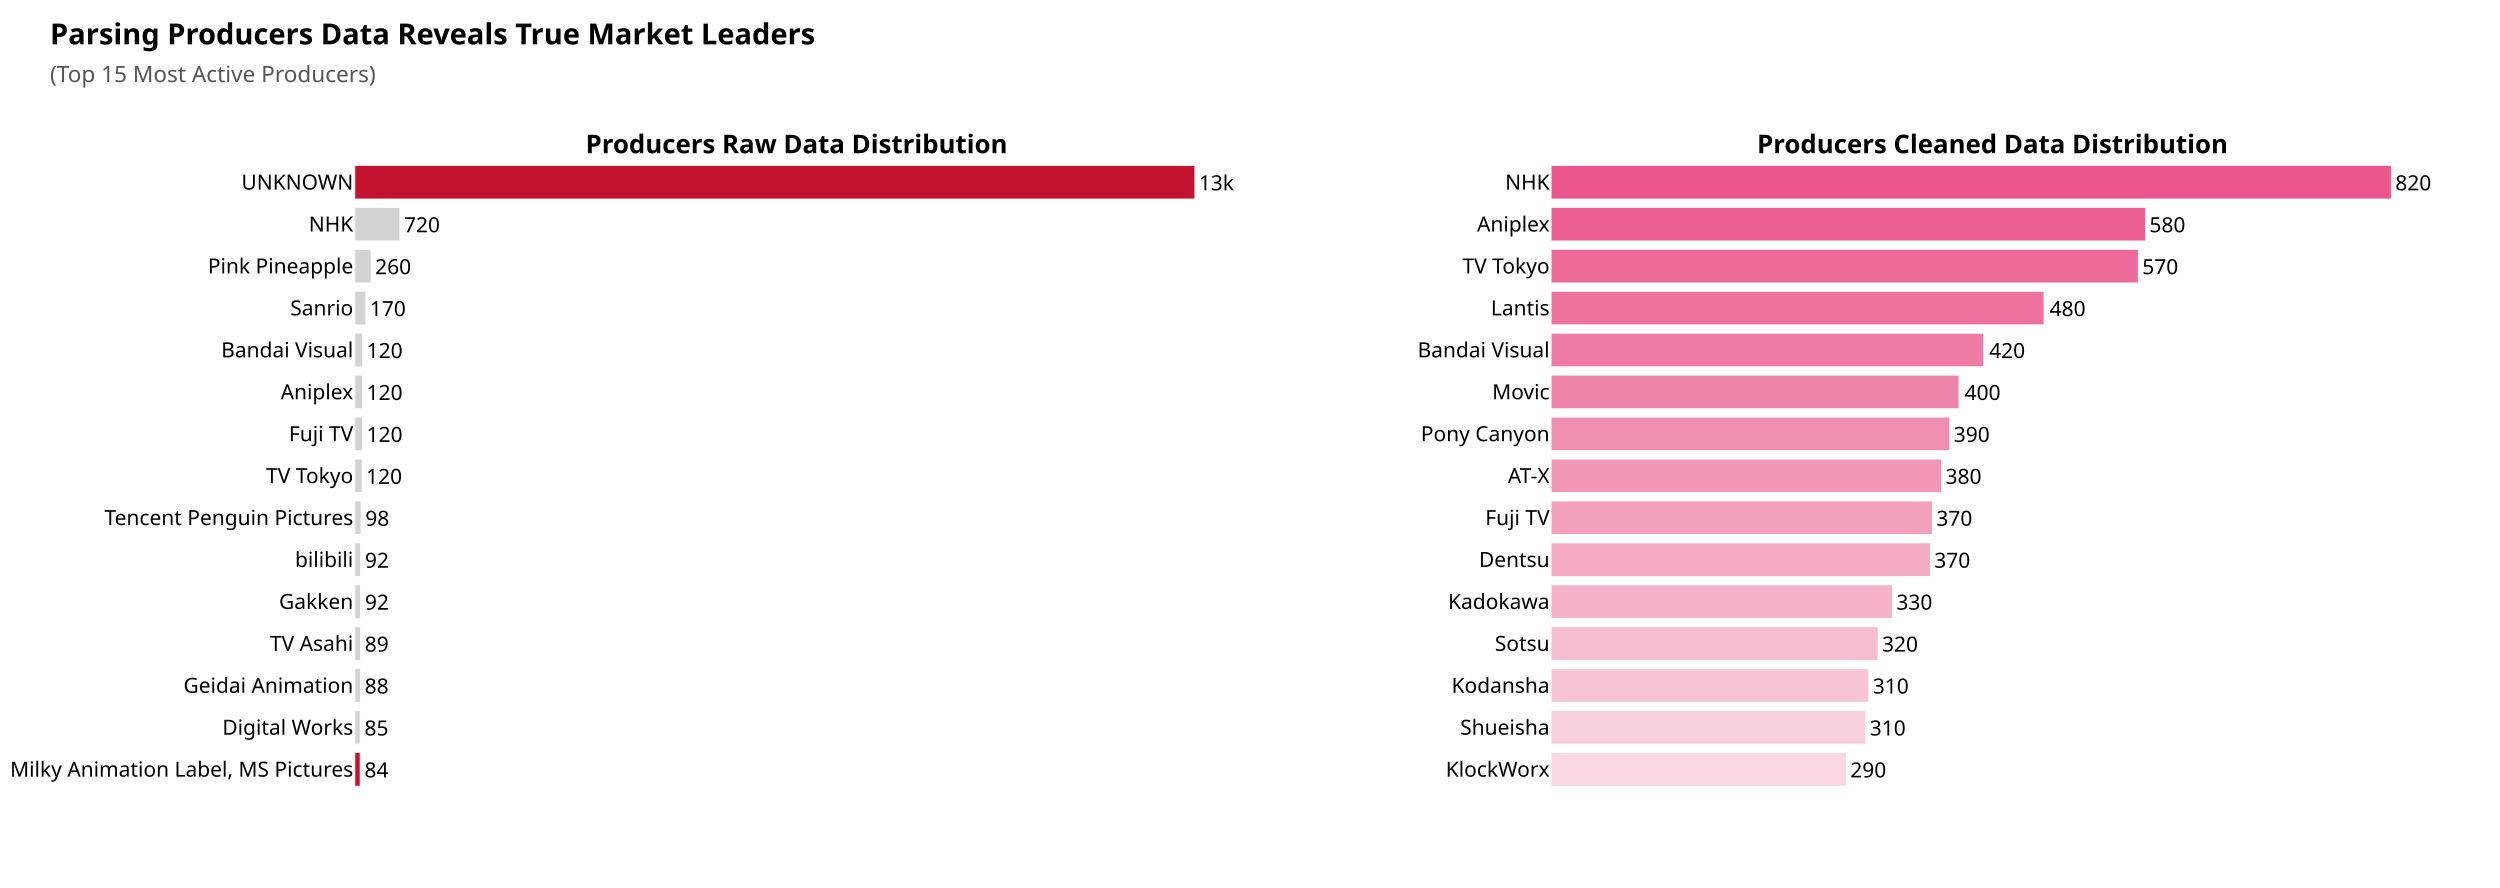
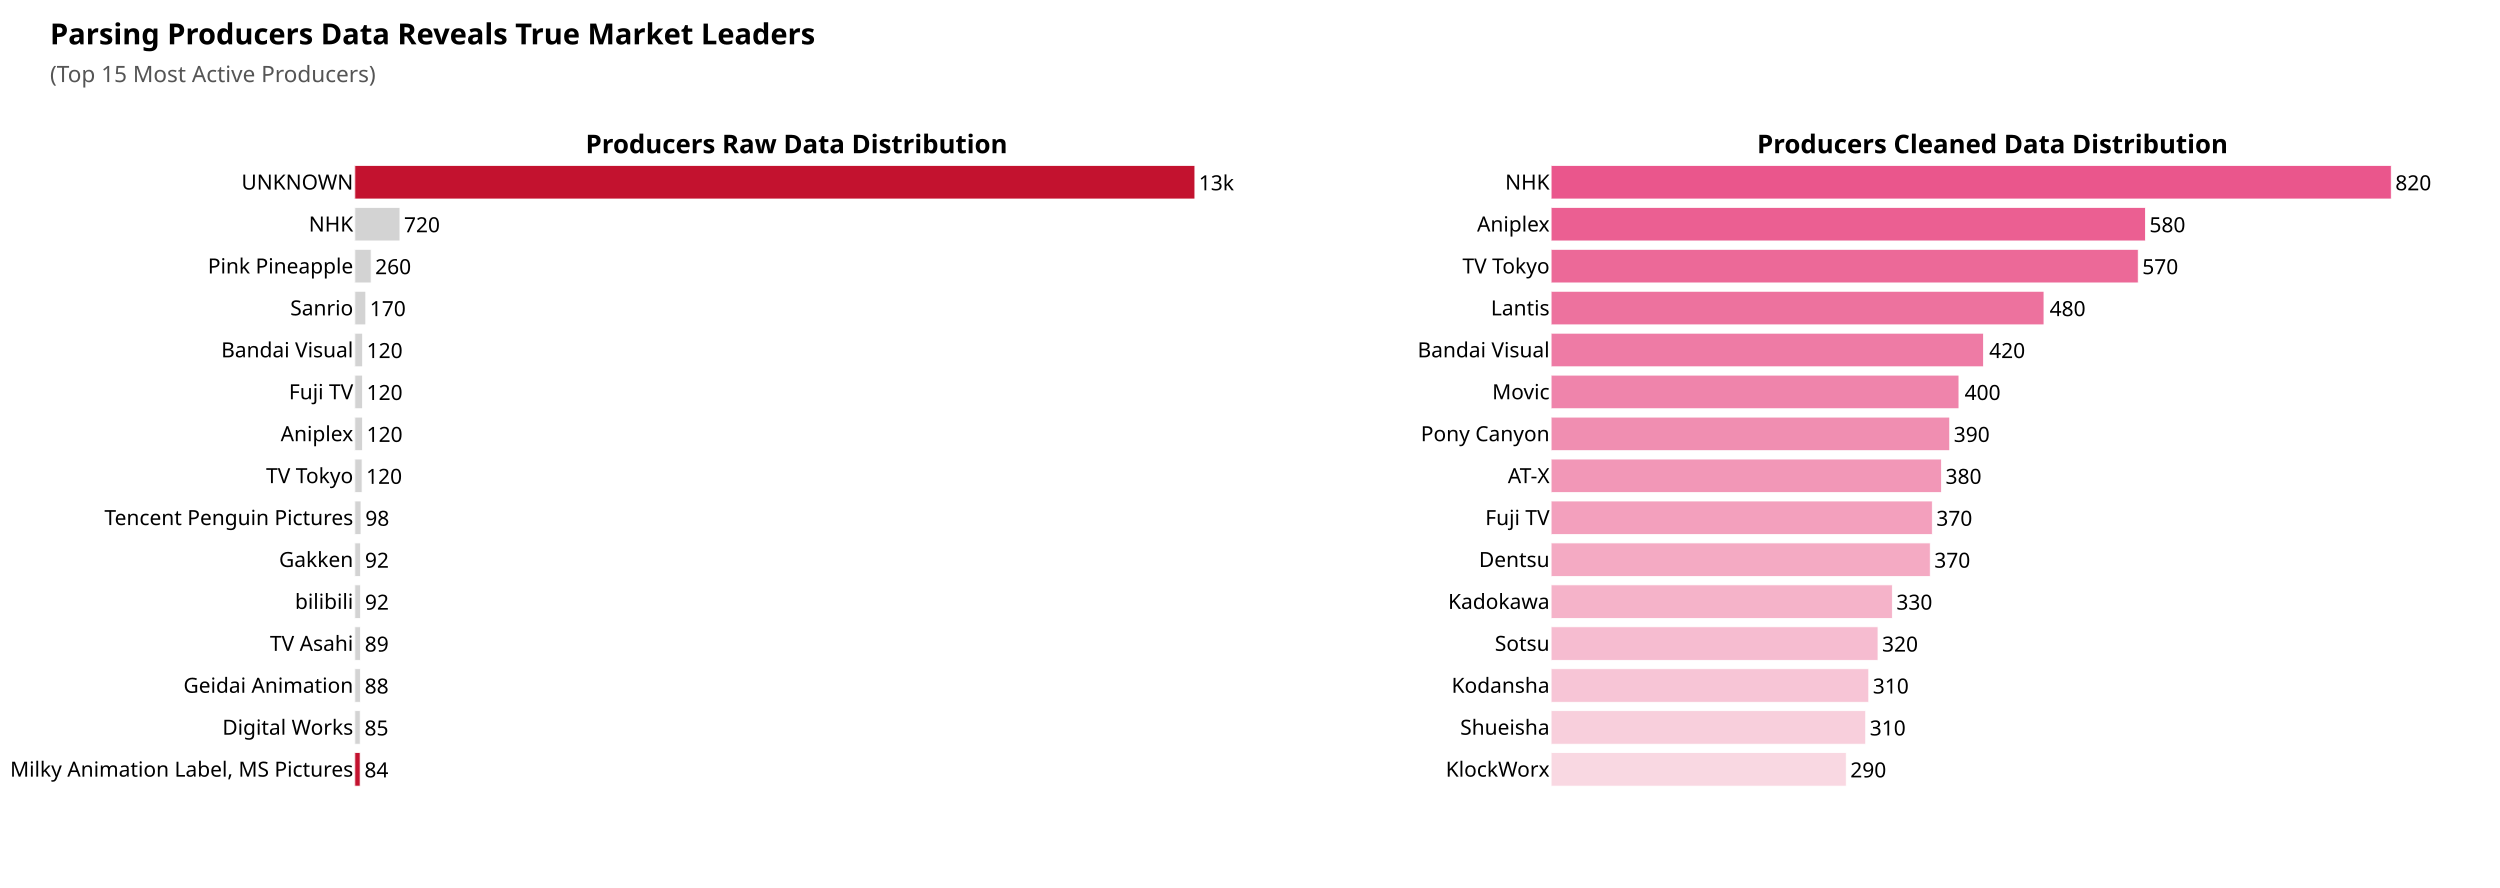
<svg xmlns="http://www.w3.org/2000/svg" class="main-svg" width="1550" height="550" style="" viewBox="0 0 1550 550">
  <rect x="0" y="0" width="1550" height="550" style="fill: rgb(0, 0, 0); fill-opacity: 0;" />
-   <defs id="defs-60d159">
+   <defs id="defs-3a0c37">
    <g class="clips">
-       <clipPath id="clip60d159xyplot" class="plotclip">
+       <clipPath id="clip3a0c37xyplot" class="plotclip">
        <rect width="548.25" height="390" />
      </clipPath>
-       <clipPath id="clip60d159x2y2plot" class="plotclip">
+       <clipPath id="clip3a0c37x2y2plot" class="plotclip">
        <rect width="548.25" height="390" />
      </clipPath>
-       <clipPath class="axesclip" id="clip60d159x">
+       <clipPath class="axesclip" id="clip3a0c37x">
        <rect x="220" y="0" width="548.25" height="550" />
      </clipPath>
-       <clipPath class="axesclip" id="clip60d159y">
+       <clipPath class="axesclip" id="clip3a0c37y">
        <rect x="0" y="100" width="1550" height="390" />
      </clipPath>
-       <clipPath class="axesclip" id="clip60d159xy">
+       <clipPath class="axesclip" id="clip3a0c37xy">
        <rect x="220" y="100" width="548.25" height="390" />
      </clipPath>
-       <clipPath class="axesclip" id="clip60d159y2">
+       <clipPath class="axesclip" id="clip3a0c37y2">
        <rect x="0" y="100" width="1550" height="390" />
      </clipPath>
-       <clipPath class="axesclip" id="clip60d159xy2">
+       <clipPath class="axesclip" id="clip3a0c37xy2">
        <rect x="220" y="100" width="548.25" height="390" />
      </clipPath>
-       <clipPath class="axesclip" id="clip60d159x2">
+       <clipPath class="axesclip" id="clip3a0c37x2">
        <rect x="961.75" y="0" width="548.25" height="550" />
      </clipPath>
-       <clipPath class="axesclip" id="clip60d159x2y">
+       <clipPath class="axesclip" id="clip3a0c37x2y">
        <rect x="961.75" y="100" width="548.25" height="390" />
      </clipPath>
-       <clipPath class="axesclip" id="clip60d159x2y2">
+       <clipPath class="axesclip" id="clip3a0c37x2y2">
        <rect x="961.75" y="100" width="548.25" height="390" />
      </clipPath>
    </g>
    <g class="gradients" />
    <g class="patterns" />
  </defs>
  <g class="bglayer">
    <rect class="bg" x="220" y="100" width="548.25" height="390" style="fill: rgb(0, 0, 0); fill-opacity: 0; stroke-width: 0;" />
    <rect class="bg" x="961.75" y="100" width="548.25" height="390" style="fill: rgb(0, 0, 0); fill-opacity: 0; stroke-width: 0;" />
  </g>
  <g class="layer-below">
    <g class="imagelayer" />
    <g class="shapelayer" />
  </g>
  <g class="cartesianlayer">
    <g class="subplot xy">
      <g class="layer-subplot">
        <g class="shapelayer" />
        <g class="imagelayer" />
      </g>
      <g class="minor-gridlayer">
        <g class="x" />
        <g class="y" />
      </g>
      <g class="gridlayer">
        <g class="x" />
        <g class="y" />
      </g>
      <g class="zerolinelayer" />
      <g class="layer-between">
        <g class="shapelayer" />
        <g class="imagelayer" />
      </g>
      <path class="xlines-below" />
      <path class="ylines-below" />
      <g class="overlines-below" />
      <g class="xaxislayer-below" />
      <g class="yaxislayer-below" />
      <g class="overaxes-below" />
      <g class="overplot">
-         <g class="xy" transform="translate(220,100)" clip-path="url(#clip60d159xyplot)">
+         <g class="xy" transform="translate(220,100)" clip-path="url(#clip3a0c37xyplot)">
          <g class="barlayer mlayer">
            <g class="trace bars" style="opacity: 1;">
              <g class="points">
                <g class="point">
                  <path d="M0,387.4V366.6H3.28V387.4Z" style="vector-effect: none; opacity: 1; stroke-width: 0.5px; fill: rgb(195, 18, 47); fill-opacity: 1; stroke: rgb(255, 255, 255); stroke-opacity: 1;" />
                  <text class="bartext bartext-outside" text-anchor="middle" data-notex="1" x="0" y="0" style="font-family: Tahoma; font-size: 13px; fill: rgb(0, 0, 0); fill-opacity: 1; white-space: pre;" transform="translate(13.38156,382)">84</text>
                </g>
                <g class="point">
                  <path d="M0,361.4V340.6H3.32V361.4Z" style="vector-effect: none; opacity: 1; stroke-width: 0.5px; fill: rgb(211, 211, 211); fill-opacity: 1; stroke: rgb(255, 255, 255); stroke-opacity: 1;" />
                  <text class="bartext bartext-outside" text-anchor="middle" data-notex="1" x="0" y="0" style="font-family: Tahoma; font-size: 13px; fill: rgb(0, 0, 0); fill-opacity: 1; white-space: pre;" transform="translate(13.42156,356)">85</text>
                </g>
                <g class="point">
                  <path d="M0,335.4V314.6H3.43V335.4Z" style="vector-effect: none; opacity: 1; stroke-width: 0.5px; fill: rgb(211, 211, 211); fill-opacity: 1; stroke: rgb(255, 255, 255); stroke-opacity: 1;" />
                  <text class="bartext bartext-outside" text-anchor="middle" data-notex="1" x="0" y="0" style="font-family: Tahoma; font-size: 13px; fill: rgb(0, 0, 0); fill-opacity: 1; white-space: pre;" transform="translate(13.53156,330)">88</text>
                </g>
                <g class="point">
                  <path d="M0,309.4V288.6H3.47V309.4Z" style="vector-effect: none; opacity: 1; stroke-width: 0.5px; fill: rgb(211, 211, 211); fill-opacity: 1; stroke: rgb(255, 255, 255); stroke-opacity: 1;" />
                  <text class="bartext bartext-outside" text-anchor="middle" data-notex="1" x="0" y="0" style="font-family: Tahoma; font-size: 13px; fill: rgb(0, 0, 0); fill-opacity: 1; white-space: pre;" transform="translate(13.57156,304)">89</text>
                </g>
                <g class="point">
                  <path d="M0,283.4V262.6H3.59V283.4Z" style="vector-effect: none; opacity: 1; stroke-width: 0.5px; fill: rgb(211, 211, 211); fill-opacity: 1; stroke: rgb(255, 255, 255); stroke-opacity: 1;" />
                  <text class="bartext bartext-outside" text-anchor="middle" data-notex="1" x="0" y="0" style="font-family: Tahoma; font-size: 13px; fill: rgb(0, 0, 0); fill-opacity: 1; white-space: pre;" transform="translate(13.69156,278)">92</text>
                </g>
                <g class="point">
                  <path d="M0,257.4V236.6H3.59V257.4Z" style="vector-effect: none; opacity: 1; stroke-width: 0.5px; fill: rgb(211, 211, 211); fill-opacity: 1; stroke: rgb(255, 255, 255); stroke-opacity: 1;" />
                  <text class="bartext bartext-outside" text-anchor="middle" data-notex="1" x="0" y="0" style="font-family: Tahoma; font-size: 13px; fill: rgb(0, 0, 0); fill-opacity: 1; white-space: pre;" transform="translate(13.69156,252)">92</text>
                </g>
                <g class="point">
                  <path d="M0,231.4V210.6H3.82V231.4Z" style="vector-effect: none; opacity: 1; stroke-width: 0.5px; fill: rgb(211, 211, 211); fill-opacity: 1; stroke: rgb(255, 255, 255); stroke-opacity: 1;" />
                  <text class="bartext bartext-outside" text-anchor="middle" data-notex="1" x="0" y="0" style="font-family: Tahoma; font-size: 13px; fill: rgb(0, 0, 0); fill-opacity: 1; white-space: pre;" transform="translate(13.92156,226)">98</text>
                </g>
                <g class="point">
                  <path d="M0,205.4V184.6H4.49V205.4Z" style="vector-effect: none; opacity: 1; stroke-width: 0.5px; fill: rgb(211, 211, 211); fill-opacity: 1; stroke: rgb(255, 255, 255); stroke-opacity: 1;" />
                  <text class="bartext bartext-outside" text-anchor="middle" data-notex="1" x="0" y="0" style="font-family: Tahoma; font-size: 13px; fill: rgb(0, 0, 0); fill-opacity: 1; white-space: pre;" transform="translate(18.13844,200)">120</text>
                </g>
                <g class="point">
                  <path d="M0,179.4V158.6H4.8V179.4Z" style="vector-effect: none; opacity: 1; stroke-width: 0.5px; fill: rgb(211, 211, 211); fill-opacity: 1; stroke: rgb(255, 255, 255); stroke-opacity: 1;" />
                  <text class="bartext bartext-outside" text-anchor="middle" data-notex="1" x="0" y="0" style="font-family: Tahoma; font-size: 13px; fill: rgb(0, 0, 0); fill-opacity: 1; white-space: pre;" transform="translate(18.44844,174)">120</text>
                </g>
                <g class="point">
                  <path d="M0,153.4V132.6H4.8V153.4Z" style="vector-effect: none; opacity: 1; stroke-width: 0.5px; fill: rgb(211, 211, 211); fill-opacity: 1; stroke: rgb(255, 255, 255); stroke-opacity: 1;" />
                  <text class="bartext bartext-outside" text-anchor="middle" data-notex="1" x="0" y="0" style="font-family: Tahoma; font-size: 13px; fill: rgb(0, 0, 0); fill-opacity: 1; white-space: pre;" transform="translate(18.44844,148)">120</text>
                </g>
                <g class="point">
                  <path d="M0,127.4V106.6H4.84V127.4Z" style="vector-effect: none; opacity: 1; stroke-width: 0.5px; fill: rgb(211, 211, 211); fill-opacity: 1; stroke: rgb(255, 255, 255); stroke-opacity: 1;" />
                  <text class="bartext bartext-outside" text-anchor="middle" data-notex="1" x="0" y="0" style="font-family: Tahoma; font-size: 13px; fill: rgb(0, 0, 0); fill-opacity: 1; white-space: pre;" transform="translate(18.48844,122)">120</text>
                </g>
                <g class="point">
                  <path d="M0,101.4V80.6H6.79V101.4Z" style="vector-effect: none; opacity: 1; stroke-width: 0.5px; fill: rgb(211, 211, 211); fill-opacity: 1; stroke: rgb(255, 255, 255); stroke-opacity: 1;" />
                  <text class="bartext bartext-outside" text-anchor="middle" data-notex="1" x="0" y="0" style="font-family: Tahoma; font-size: 13px; fill: rgb(0, 0, 0); fill-opacity: 1; white-space: pre;" transform="translate(20.43844,96)">170</text>
                </g>
                <g class="point">
                  <path d="M0,75.4V54.6H10.1V75.4Z" style="vector-effect: none; opacity: 1; stroke-width: 0.5px; fill: rgb(211, 211, 211); fill-opacity: 1; stroke: rgb(255, 255, 255); stroke-opacity: 1;" />
                  <text class="bartext bartext-outside" text-anchor="middle" data-notex="1" x="0" y="0" style="font-family: Tahoma; font-size: 13px; fill: rgb(0, 0, 0); fill-opacity: 1; white-space: pre;" transform="translate(23.74844,70)">260</text>
                </g>
                <g class="point">
                  <path d="M0,49.4V28.6H27.97V49.4Z" style="vector-effect: none; opacity: 1; stroke-width: 0.5px; fill: rgb(211, 211, 211); fill-opacity: 1; stroke: rgb(255, 255, 255); stroke-opacity: 1;" />
                  <text class="bartext bartext-outside" text-anchor="middle" data-notex="1" x="0" y="0" style="font-family: Tahoma; font-size: 13px; fill: rgb(0, 0, 0); fill-opacity: 1; white-space: pre;" transform="translate(41.61844,44)">720</text>
                </g>
                <g class="point">
                  <path d="M0,23.4V2.6H520.84V23.4Z" style="vector-effect: none; opacity: 1; stroke-width: 0.5px; fill: rgb(195, 18, 47); fill-opacity: 1; stroke: rgb(255, 255, 255); stroke-opacity: 1;" />
                  <text class="bartext bartext-outside" text-anchor="middle" data-notex="1" x="0" y="0" style="font-family: Tahoma; font-size: 13px; fill: rgb(0, 0, 0); fill-opacity: 1; white-space: pre;" transform="translate(534.1759,18)">13k</text>
                </g>
              </g>
            </g>
          </g>
        </g>
      </g>
      <g class="zerolinelayer-above" />
      <path class="xlines-above crisp" d="M0,0" style="fill: none;" />
      <path class="ylines-above crisp" d="M0,0" style="fill: none;" />
      <g class="overlines-above" />
      <g class="xaxislayer-above" />
      <g class="yaxislayer-above">
        <g class="ytick">
          <text text-anchor="end" x="219" y="4.55" transform="translate(0,477)" style="font-family: Tahoma; font-size: 13px; fill: rgb(0, 0, 0); fill-opacity: 1; white-space: pre;">Milky Animation Label, MS Pictures  </text>
        </g>
        <g class="ytick">
          <text text-anchor="end" x="219" y="4.55" transform="translate(0,451)" style="font-family: Tahoma; font-size: 13px; fill: rgb(0, 0, 0); fill-opacity: 1; white-space: pre;">Digital Works  </text>
        </g>
        <g class="ytick">
          <text text-anchor="end" x="219" y="4.55" transform="translate(0,425)" style="font-family: Tahoma; font-size: 13px; fill: rgb(0, 0, 0); fill-opacity: 1; white-space: pre;">Geidai Animation  </text>
        </g>
        <g class="ytick">
          <text text-anchor="end" x="219" y="4.55" transform="translate(0,399)" style="font-family: Tahoma; font-size: 13px; fill: rgb(0, 0, 0); fill-opacity: 1; white-space: pre;">TV Asahi  </text>
        </g>
        <g class="ytick">
-           <text text-anchor="end" x="219" y="4.55" transform="translate(0,373)" style="font-family: Tahoma; font-size: 13px; fill: rgb(0, 0, 0); fill-opacity: 1; white-space: pre;">Gakken  </text>
-         </g>
-         <g class="ytick">
-           <text text-anchor="end" x="219" y="4.55" transform="translate(0,347)" style="font-family: Tahoma; font-size: 13px; fill: rgb(0, 0, 0); fill-opacity: 1; white-space: pre;">bilibili  </text>
+           <text text-anchor="end" x="219" y="4.55" transform="translate(0,373)" style="font-family: Tahoma; font-size: 13px; fill: rgb(0, 0, 0); fill-opacity: 1; white-space: pre;">bilibili  </text>
+         </g>
+         <g class="ytick">
+           <text text-anchor="end" x="219" y="4.55" transform="translate(0,347)" style="font-family: Tahoma; font-size: 13px; fill: rgb(0, 0, 0); fill-opacity: 1; white-space: pre;">Gakken  </text>
        </g>
        <g class="ytick">
          <text text-anchor="end" x="219" y="4.55" transform="translate(0,321)" style="font-family: Tahoma; font-size: 13px; fill: rgb(0, 0, 0); fill-opacity: 1; white-space: pre;">Tencent Penguin Pictures  </text>
        </g>
        <g class="ytick">
          <text text-anchor="end" x="219" y="4.55" transform="translate(0,295)" style="font-family: Tahoma; font-size: 13px; fill: rgb(0, 0, 0); fill-opacity: 1; white-space: pre;">TV Tokyo  </text>
        </g>
        <g class="ytick">
-           <text text-anchor="end" x="219" y="4.55" transform="translate(0,269)" style="font-family: Tahoma; font-size: 13px; fill: rgb(0, 0, 0); fill-opacity: 1; white-space: pre;">Fuji TV  </text>
-         </g>
-         <g class="ytick">
-           <text text-anchor="end" x="219" y="4.55" transform="translate(0,243)" style="font-family: Tahoma; font-size: 13px; fill: rgb(0, 0, 0); fill-opacity: 1; white-space: pre;">Aniplex  </text>
+           <text text-anchor="end" x="219" y="4.55" transform="translate(0,269)" style="font-family: Tahoma; font-size: 13px; fill: rgb(0, 0, 0); fill-opacity: 1; white-space: pre;">Aniplex  </text>
+         </g>
+         <g class="ytick">
+           <text text-anchor="end" x="219" y="4.55" transform="translate(0,243)" style="font-family: Tahoma; font-size: 13px; fill: rgb(0, 0, 0); fill-opacity: 1; white-space: pre;">Fuji TV  </text>
        </g>
        <g class="ytick">
          <text text-anchor="end" x="219" y="4.55" transform="translate(0,217)" style="font-family: Tahoma; font-size: 13px; fill: rgb(0, 0, 0); fill-opacity: 1; white-space: pre;">Bandai Visual  </text>
        </g>
        <g class="ytick">
          <text text-anchor="end" x="219" y="4.55" transform="translate(0,191)" style="font-family: Tahoma; font-size: 13px; fill: rgb(0, 0, 0); fill-opacity: 1; white-space: pre;">Sanrio  </text>
        </g>
        <g class="ytick">
          <text text-anchor="end" x="219" y="4.55" transform="translate(0,165)" style="font-family: Tahoma; font-size: 13px; fill: rgb(0, 0, 0); fill-opacity: 1; white-space: pre;">Pink Pineapple  </text>
        </g>
        <g class="ytick">
          <text text-anchor="end" x="219" y="4.55" transform="translate(0,139)" style="font-family: Tahoma; font-size: 13px; fill: rgb(0, 0, 0); fill-opacity: 1; white-space: pre;">NHK  </text>
        </g>
        <g class="ytick">
          <text text-anchor="end" x="219" y="4.55" transform="translate(0,113)" style="font-family: Tahoma; font-size: 13px; fill: rgb(0, 0, 0); fill-opacity: 1; white-space: pre;">UNKNOWN  </text>
        </g>
      </g>
      <g class="overaxes-above" />
    </g>
    <g class="subplot x2y2">
      <g class="layer-subplot">
        <g class="shapelayer" />
        <g class="imagelayer" />
      </g>
      <g class="minor-gridlayer">
        <g class="x2" />
        <g class="y2" />
      </g>
      <g class="gridlayer">
        <g class="x2" />
        <g class="y2" />
      </g>
      <g class="zerolinelayer" />
      <g class="layer-between">
        <g class="shapelayer" />
        <g class="imagelayer" />
      </g>
      <path class="xlines-below" />
      <path class="ylines-below" />
      <g class="overlines-below" />
      <g class="xaxislayer-below" />
      <g class="yaxislayer-below" />
      <g class="overaxes-below" />
      <g class="overplot">
-         <g class="x2y2" transform="translate(961.75,100)" clip-path="url(#clip60d159x2y2plot)">
+         <g class="x2y2" transform="translate(961.75,100)" clip-path="url(#clip3a0c37x2y2plot)">
          <g class="barlayer mlayer">
            <g class="trace bars" style="opacity: 1;">
              <g class="points">
                <g class="point">
                  <path d="M0,387.4V366.6H182.93V387.4Z" style="vector-effect: none; opacity: 1; stroke-width: 0.5px; fill: rgb(249, 216, 226); fill-opacity: 1; stroke: rgb(255, 255, 255); stroke-opacity: 1;" />
                  <text class="bartext bartext-outside" text-anchor="middle" data-notex="1" x="0" y="0" style="font-family: Tahoma; font-size: 13px; fill: rgb(0, 0, 0); fill-opacity: 1; white-space: pre;" transform="translate(196.5784,382)">290</text>
                </g>
                <g class="point">
                  <path d="M0,361.4V340.6H195V361.4Z" style="vector-effect: none; opacity: 1; stroke-width: 0.5px; fill: rgb(248, 207, 220); fill-opacity: 1; stroke: rgb(255, 255, 255); stroke-opacity: 1;" />
                  <text class="bartext bartext-outside" text-anchor="middle" data-notex="1" x="0" y="0" style="font-family: Tahoma; font-size: 13px; fill: rgb(0, 0, 0); fill-opacity: 1; white-space: pre;" transform="translate(208.6484,356)">310</text>
                </g>
                <g class="point">
                  <path d="M0,335.4V314.6H196.9V335.4Z" style="vector-effect: none; opacity: 1; stroke-width: 0.5px; fill: rgb(247, 197, 214); fill-opacity: 1; stroke: rgb(255, 255, 255); stroke-opacity: 1;" />
                  <text class="bartext bartext-outside" text-anchor="middle" data-notex="1" x="0" y="0" style="font-family: Tahoma; font-size: 13px; fill: rgb(0, 0, 0); fill-opacity: 1; white-space: pre;" transform="translate(210.5484,330)">310</text>
                </g>
                <g class="point">
                  <path d="M0,309.4V288.6H202.62V309.4Z" style="vector-effect: none; opacity: 1; stroke-width: 0.5px; fill: rgb(246, 188, 208); fill-opacity: 1; stroke: rgb(255, 255, 255); stroke-opacity: 1;" />
                  <text class="bartext bartext-outside" text-anchor="middle" data-notex="1" x="0" y="0" style="font-family: Tahoma; font-size: 13px; fill: rgb(0, 0, 0); fill-opacity: 1; white-space: pre;" transform="translate(216.2684,304)">320</text>
                </g>
                <g class="point">
                  <path d="M0,283.4V262.6H211.51V283.4Z" style="vector-effect: none; opacity: 1; stroke-width: 0.5px; fill: rgb(245, 179, 201); fill-opacity: 1; stroke: rgb(255, 255, 255); stroke-opacity: 1;" />
                  <text class="bartext bartext-outside" text-anchor="middle" data-notex="1" x="0" y="0" style="font-family: Tahoma; font-size: 13px; fill: rgb(0, 0, 0); fill-opacity: 1; white-space: pre;" transform="translate(225.1584,278)">330</text>
                </g>
                <g class="point">
                  <path d="M0,257.4V236.6H235.01V257.4Z" style="vector-effect: none; opacity: 1; stroke-width: 0.5px; fill: rgb(244, 170, 195); fill-opacity: 1; stroke: rgb(255, 255, 255); stroke-opacity: 1;" />
                  <text class="bartext bartext-outside" text-anchor="middle" data-notex="1" x="0" y="0" style="font-family: Tahoma; font-size: 13px; fill: rgb(0, 0, 0); fill-opacity: 1; white-space: pre;" transform="translate(248.6584,252)">370</text>
                </g>
                <g class="point">
                  <path d="M0,231.4V210.6H236.28V231.4Z" style="vector-effect: none; opacity: 1; stroke-width: 0.5px; fill: rgb(243, 160, 189); fill-opacity: 1; stroke: rgb(255, 255, 255); stroke-opacity: 1;" />
                  <text class="bartext bartext-outside" text-anchor="middle" data-notex="1" x="0" y="0" style="font-family: Tahoma; font-size: 13px; fill: rgb(0, 0, 0); fill-opacity: 1; white-space: pre;" transform="translate(249.9284,226)">370</text>
                </g>
                <g class="point">
                  <path d="M0,205.4V184.6H242V205.4Z" style="vector-effect: none; opacity: 1; stroke-width: 0.5px; fill: rgb(242, 151, 183); fill-opacity: 1; stroke: rgb(255, 255, 255); stroke-opacity: 1;" />
                  <text class="bartext bartext-outside" text-anchor="middle" data-notex="1" x="0" y="0" style="font-family: Tahoma; font-size: 13px; fill: rgb(0, 0, 0); fill-opacity: 1; white-space: pre;" transform="translate(255.6484,200)">380</text>
                </g>
                <g class="point">
                  <path d="M0,179.4V158.6H247.08V179.4Z" style="vector-effect: none; opacity: 1; stroke-width: 0.5px; fill: rgb(240, 142, 177); fill-opacity: 1; stroke: rgb(255, 255, 255); stroke-opacity: 1;" />
                  <text class="bartext bartext-outside" text-anchor="middle" data-notex="1" x="0" y="0" style="font-family: Tahoma; font-size: 13px; fill: rgb(0, 0, 0); fill-opacity: 1; white-space: pre;" transform="translate(260.7284,174)">390</text>
                </g>
                <g class="point">
                  <path d="M0,153.4V132.6H252.8V153.4Z" style="vector-effect: none; opacity: 1; stroke-width: 0.5px; fill: rgb(239, 132, 171); fill-opacity: 1; stroke: rgb(255, 255, 255); stroke-opacity: 1;" />
                  <text class="bartext bartext-outside" text-anchor="middle" data-notex="1" x="0" y="0" style="font-family: Tahoma; font-size: 13px; fill: rgb(0, 0, 0); fill-opacity: 1; white-space: pre;" transform="translate(267.4484,148)">400</text>
                </g>
                <g class="point">
                  <path d="M0,127.4V106.6H268.04V127.4Z" style="vector-effect: none; opacity: 1; stroke-width: 0.5px; fill: rgb(238, 123, 165); fill-opacity: 1; stroke: rgb(255, 255, 255); stroke-opacity: 1;" />
                  <text class="bartext bartext-outside" text-anchor="middle" data-notex="1" x="0" y="0" style="font-family: Tahoma; font-size: 13px; fill: rgb(0, 0, 0); fill-opacity: 1; white-space: pre;" transform="translate(282.6884,122)">420</text>
                </g>
                <g class="point">
                  <path d="M0,101.4V80.6H305.52V101.4Z" style="vector-effect: none; opacity: 1; stroke-width: 0.5px; fill: rgb(237, 114, 158); fill-opacity: 1; stroke: rgb(255, 255, 255); stroke-opacity: 1;" />
                  <text class="bartext bartext-outside" text-anchor="middle" data-notex="1" x="0" y="0" style="font-family: Tahoma; font-size: 13px; fill: rgb(0, 0, 0); fill-opacity: 1; white-space: pre;" transform="translate(320.1684,96)">480</text>
                </g>
                <g class="point">
                  <path d="M0,75.4V54.6H363.95V75.4Z" style="vector-effect: none; opacity: 1; stroke-width: 0.5px; fill: rgb(236, 105, 152); fill-opacity: 1; stroke: rgb(255, 255, 255); stroke-opacity: 1;" />
                  <text class="bartext bartext-outside" text-anchor="middle" data-notex="1" x="0" y="0" style="font-family: Tahoma; font-size: 13px; fill: rgb(0, 0, 0); fill-opacity: 1; white-space: pre;" transform="translate(377.5984,70)">570</text>
                </g>
                <g class="point">
                  <path d="M0,49.4V28.6H368.4V49.4Z" style="vector-effect: none; opacity: 1; stroke-width: 0.5px; fill: rgb(235, 95, 146); fill-opacity: 1; stroke: rgb(255, 255, 255); stroke-opacity: 1;" />
                  <text class="bartext bartext-outside" text-anchor="middle" data-notex="1" x="0" y="0" style="font-family: Tahoma; font-size: 13px; fill: rgb(0, 0, 0); fill-opacity: 1; white-space: pre;" transform="translate(382.0484,44)">580</text>
                </g>
                <g class="point">
                  <path d="M0,23.4V2.6H520.84V23.4Z" style="vector-effect: none; opacity: 1; stroke-width: 0.5px; fill: rgb(234, 86, 140); fill-opacity: 1; stroke: rgb(255, 255, 255); stroke-opacity: 1;" />
                  <text class="bartext bartext-outside" text-anchor="middle" data-notex="1" x="0" y="0" style="font-family: Tahoma; font-size: 13px; fill: rgb(0, 0, 0); fill-opacity: 1; white-space: pre;" transform="translate(534.4884,18)">820</text>
                </g>
              </g>
            </g>
          </g>
        </g>
      </g>
      <g class="zerolinelayer-above" />
      <path class="xlines-above crisp" d="M0,0" style="fill: none;" />
      <path class="ylines-above crisp" d="M0,0" style="fill: none;" />
      <g class="overlines-above" />
      <g class="xaxislayer-above" />
      <g class="yaxislayer-above">
        <g class="y2tick">
          <text text-anchor="end" x="960.75" y="4.55" transform="translate(0,477)" style="font-family: Tahoma; font-size: 13px; fill: rgb(0, 0, 0); fill-opacity: 1; white-space: pre;">KlockWorx  </text>
        </g>
        <g class="y2tick">
          <text text-anchor="end" x="960.75" y="4.55" transform="translate(0,451)" style="font-family: Tahoma; font-size: 13px; fill: rgb(0, 0, 0); fill-opacity: 1; white-space: pre;">Shueisha  </text>
        </g>
        <g class="y2tick">
          <text text-anchor="end" x="960.75" y="4.55" transform="translate(0,425)" style="font-family: Tahoma; font-size: 13px; fill: rgb(0, 0, 0); fill-opacity: 1; white-space: pre;">Kodansha  </text>
        </g>
        <g class="y2tick">
          <text text-anchor="end" x="960.75" y="4.55" transform="translate(0,399)" style="font-family: Tahoma; font-size: 13px; fill: rgb(0, 0, 0); fill-opacity: 1; white-space: pre;">Sotsu  </text>
        </g>
        <g class="y2tick">
          <text text-anchor="end" x="960.75" y="4.55" transform="translate(0,373)" style="font-family: Tahoma; font-size: 13px; fill: rgb(0, 0, 0); fill-opacity: 1; white-space: pre;">Kadokawa  </text>
        </g>
        <g class="y2tick">
          <text text-anchor="end" x="960.75" y="4.55" transform="translate(0,347)" style="font-family: Tahoma; font-size: 13px; fill: rgb(0, 0, 0); fill-opacity: 1; white-space: pre;">Dentsu  </text>
        </g>
        <g class="y2tick">
          <text text-anchor="end" x="960.75" y="4.55" transform="translate(0,321)" style="font-family: Tahoma; font-size: 13px; fill: rgb(0, 0, 0); fill-opacity: 1; white-space: pre;">Fuji TV  </text>
        </g>
        <g class="y2tick">
          <text text-anchor="end" x="960.75" y="4.55" transform="translate(0,295)" style="font-family: Tahoma; font-size: 13px; fill: rgb(0, 0, 0); fill-opacity: 1; white-space: pre;">AT-X  </text>
        </g>
        <g class="y2tick">
          <text text-anchor="end" x="960.75" y="4.55" transform="translate(0,269)" style="font-family: Tahoma; font-size: 13px; fill: rgb(0, 0, 0); fill-opacity: 1; white-space: pre;">Pony Canyon  </text>
        </g>
        <g class="y2tick">
          <text text-anchor="end" x="960.75" y="4.55" transform="translate(0,243)" style="font-family: Tahoma; font-size: 13px; fill: rgb(0, 0, 0); fill-opacity: 1; white-space: pre;">Movic  </text>
        </g>
        <g class="y2tick">
          <text text-anchor="end" x="960.75" y="4.55" transform="translate(0,217)" style="font-family: Tahoma; font-size: 13px; fill: rgb(0, 0, 0); fill-opacity: 1; white-space: pre;">Bandai Visual  </text>
        </g>
        <g class="y2tick">
          <text text-anchor="end" x="960.75" y="4.55" transform="translate(0,191)" style="font-family: Tahoma; font-size: 13px; fill: rgb(0, 0, 0); fill-opacity: 1; white-space: pre;">Lantis  </text>
        </g>
        <g class="y2tick">
          <text text-anchor="end" x="960.75" y="4.55" transform="translate(0,165)" style="font-family: Tahoma; font-size: 13px; fill: rgb(0, 0, 0); fill-opacity: 1; white-space: pre;">TV Tokyo  </text>
        </g>
        <g class="y2tick">
          <text text-anchor="end" x="960.75" y="4.55" transform="translate(0,139)" style="font-family: Tahoma; font-size: 13px; fill: rgb(0, 0, 0); fill-opacity: 1; white-space: pre;">Aniplex  </text>
        </g>
        <g class="y2tick">
          <text text-anchor="end" x="960.75" y="4.55" transform="translate(0,113)" style="font-family: Tahoma; font-size: 13px; fill: rgb(0, 0, 0); fill-opacity: 1; white-space: pre;">NHK  </text>
        </g>
      </g>
      <g class="overaxes-above" />
    </g>
  </g>
  <g class="polarlayer" />
  <g class="smithlayer" />
  <g class="ternarylayer" />
  <g class="geolayer" />
  <g class="funnelarealayer" />
  <g class="pielayer" />
  <g class="iciclelayer" />
  <g class="treemaplayer" />
  <g class="sunburstlayer" />
  <g class="glimages" />
-   <defs id="topdefs-60d159">
+   <defs id="topdefs-3a0c37">
    <g class="clips" />
  </defs>
  <g class="layer-above">
    <g class="imagelayer" />
    <g class="shapelayer" />
  </g>
  <g class="infolayer">
    <g class="g-gtitle">
      <text class="gtitle" x="31" y="27.5" text-anchor="start" dy="0.7em" style="opacity: 1; font-family: Tahoma; font-size: 18px; fill: rgb(0, 0, 0); fill-opacity: 1; white-space: pre;">
        <tspan class="line" dy="0em" x="31" y="27.5">
          <tspan style="font-weight:bold">Parsing Producers Data Reveals True Market Leaders</tspan>
        </tspan>
        <tspan class="line" dy="1.3em" x="31" y="27.5">
          <tspan style=" fill:#555555; font-size:14px">(Top 15 Most Active Producers)</tspan>
        </tspan>
      </text>
    </g>
    <g class="g-xtitle" />
    <g class="g-x2title" />
    <g class="g-ytitle" />
    <g class="g-y2title" />
    <g class="annotation" data-index="0" style="opacity: 1;">
      <g class="annotation-text-g" transform="rotate(0,494.125,88.5)">
        <g class="cursor-pointer" transform="translate(360,77)">
          <rect class="bg" x="0.5" y="0.5" width="267" height="22" style="stroke-width: 1px; stroke: rgb(0, 0, 0); stroke-opacity: 0; fill: rgb(0, 0, 0); fill-opacity: 0;" />
          <text class="annotation-text" text-anchor="middle" x="133.852" y="18" style="font-family: Tahoma; font-size: 16px; fill: rgb(0, 0, 0); fill-opacity: 1; white-space: pre;">
            <tspan style="font-weight:bold">Producers Raw Data Distribution</tspan>
          </text>
        </g>
      </g>
    </g>
    <g class="annotation" data-index="1" style="opacity: 1;">
      <g class="annotation-text-g" transform="rotate(0,1235.875,88.5)">
        <g class="cursor-pointer" transform="translate(1087,77)">
          <rect class="bg" x="0.5" y="0.5" width="296" height="22" style="stroke-width: 1px; stroke: rgb(0, 0, 0); stroke-opacity: 0; fill: rgb(0, 0, 0); fill-opacity: 0;" />
          <text class="annotation-text" text-anchor="middle" x="148.336" y="18" style="font-family: Tahoma; font-size: 16px; fill: rgb(0, 0, 0); fill-opacity: 1; white-space: pre;">
            <tspan style="font-weight:bold">Producers Cleaned Data Distribution</tspan>
          </text>
        </g>
      </g>
    </g>
  </g>
</svg>
